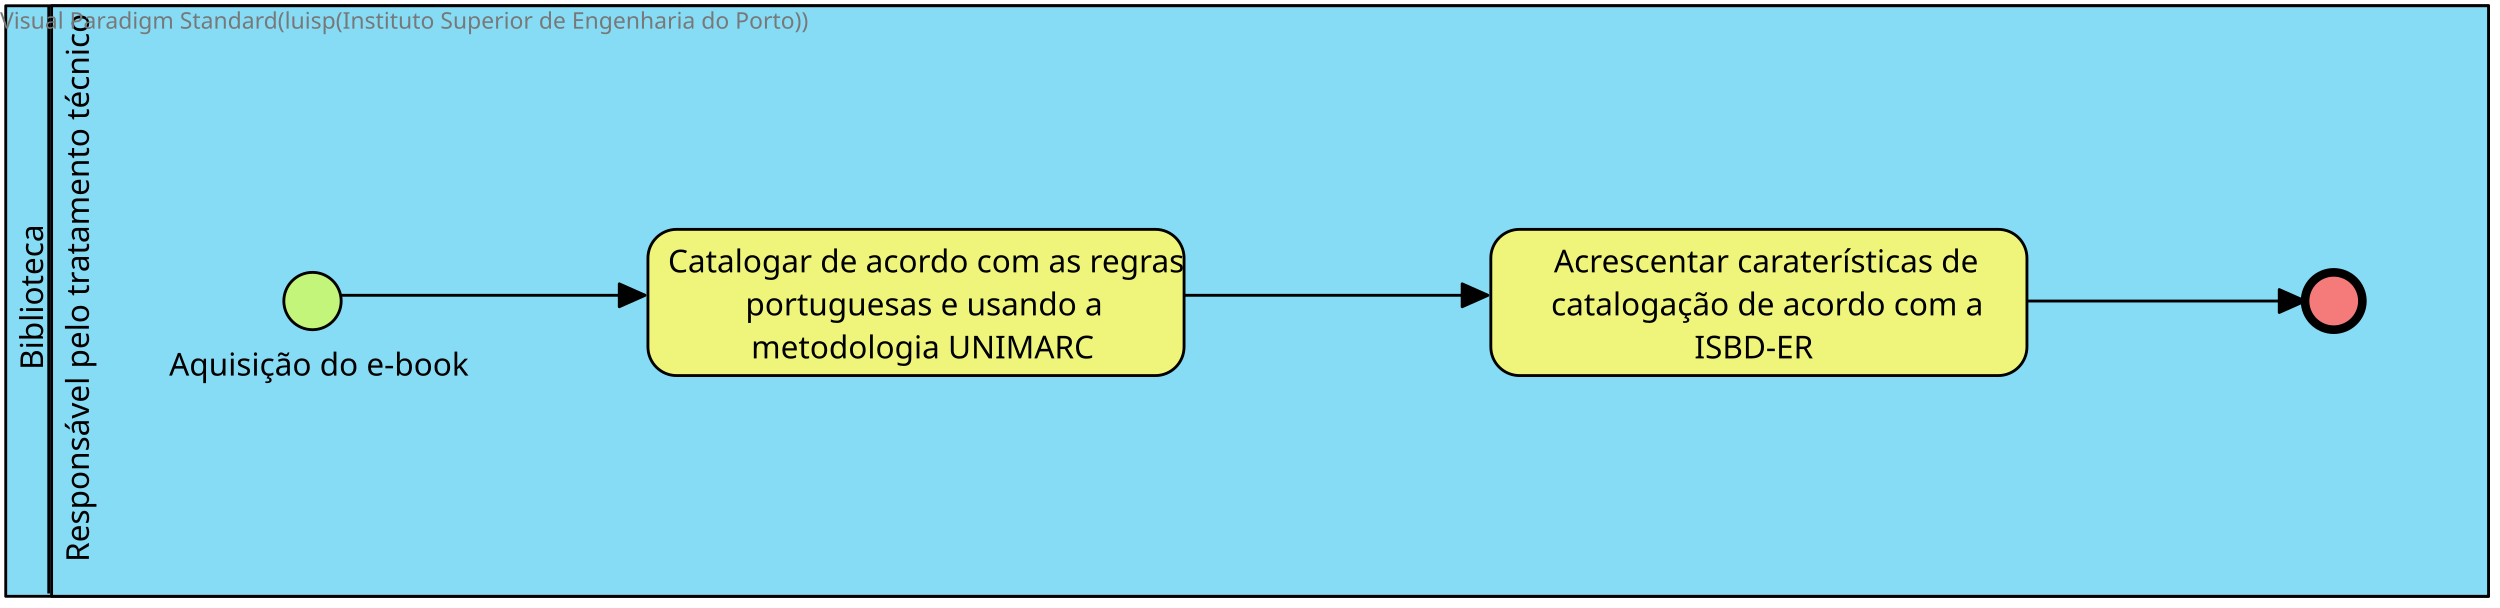
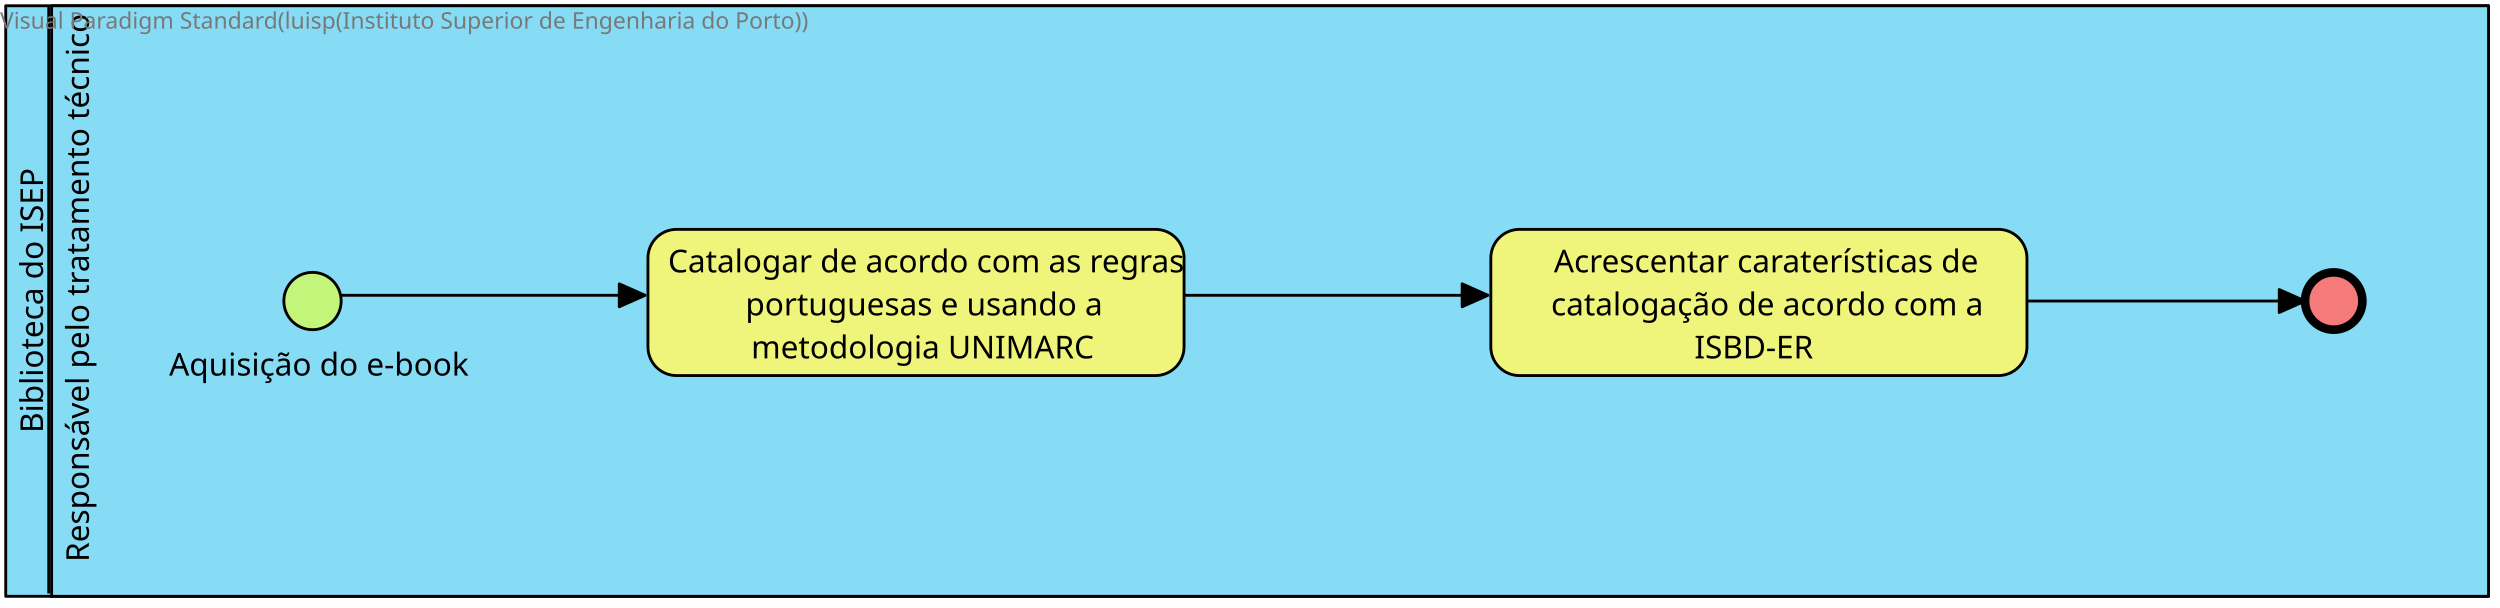
<svg xmlns="http://www.w3.org/2000/svg" fill-opacity="0" color-rendering="auto" color-interpolation="auto" text-rendering="auto" stroke="rgb(0,0,0)" stroke-linecap="square" width="872" stroke-miterlimit="10" shape-rendering="auto" stroke-opacity="0" fill="rgb(0,0,0)" stroke-dasharray="none" font-weight="normal" stroke-width="1" height="212" font-family="'Dialog'" font-style="normal" stroke-linejoin="miter" font-size="12px" stroke-dashoffset="0" image-rendering="auto">
  <defs id="genericDefs" />
  <g>
    <defs id="defs1">
      <clipPath clipPathUnits="userSpaceOnUse" id="clipPath1">
        <path d="M-7 -7 L877 -7 L877 217 L-7 217 L-7 -7 Z" />
      </clipPath>
      <clipPath clipPathUnits="userSpaceOnUse" id="clipPath2">
        <path d="M0 0 L0 206 L7 206 L7 0 Z" />
      </clipPath>
      <clipPath clipPathUnits="userSpaceOnUse" id="clipPath3">
        <path d="M0 0 L0 7 L866 7 L866 0 Z" />
      </clipPath>
      <clipPath clipPathUnits="userSpaceOnUse" id="clipPath4">
        <path d="M0 0 L0 206 L16 206 L16 0 Z" />
      </clipPath>
      <clipPath clipPathUnits="userSpaceOnUse" id="clipPath5">
        <path d="M206 0 L0 0 L0 16 L206 16 Z" />
      </clipPath>
      <clipPath clipPathUnits="userSpaceOnUse" id="clipPath6">
        <path d="M-7 -7 L861 -7 L861 217 L-7 217 L-7 -7 Z" />
      </clipPath>
      <clipPath clipPathUnits="userSpaceOnUse" id="clipPath7">
        <path d="M-7 -7 L31 -7 L31 31 L-7 31 L-7 -7 Z" />
      </clipPath>
      <clipPath clipPathUnits="userSpaceOnUse" id="clipPath8">
        <path d="M-7 -27 L198 -27 L198 62 L-7 62 L-7 -27 Z" />
      </clipPath>
      <clipPath clipPathUnits="userSpaceOnUse" id="clipPath9">
        <path d="M0 0 L0 51 L187 51 L187 0 Z" />
      </clipPath>
      <clipPath clipPathUnits="userSpaceOnUse" id="clipPath10">
        <path d="M-9 -9 L33 -9 L33 33 L-9 33 L-9 -9 Z" />
      </clipPath>
      <clipPath clipPathUnits="userSpaceOnUse" id="clipPath11">
        <path d="M-120 -15 L240 -15 L240 30 L-120 30 L-120 -15 Z" />
      </clipPath>
      <clipPath clipPathUnits="userSpaceOnUse" id="clipPath12">
        <path d="M0 0 L210 0 L210 104 L0 104 L0 0 Z" />
      </clipPath>
      <clipPath clipPathUnits="userSpaceOnUse" id="clipPath13">
        <path d="M0 0 L0 66 L100 66 L100 81 L0 81 L0 104 L210 104 L210 0 Z" />
      </clipPath>
      <clipPath clipPathUnits="userSpaceOnUse" id="clipPath14">
        <path d="M0 0 L0 104 L210 104 L210 0 Z" />
      </clipPath>
      <clipPath clipPathUnits="userSpaceOnUse" id="clipPath15">
        <path d="M0 0 L201 0 L201 104 L0 104 L0 0 Z" />
      </clipPath>
      <clipPath clipPathUnits="userSpaceOnUse" id="clipPath16">
        <path d="M0 0 L0 104 L201 104 L201 0 Z" />
      </clipPath>
    </defs>
    <g fill="white" text-rendering="geometricPrecision" fill-opacity="1" stroke-opacity="1" stroke="white">
      <rect x="0" width="872" height="212" y="0" stroke="none" />
    </g>
    <g font-size="11px" transform="translate(2,2)" fill-opacity="1" fill="rgb(135,220,245)" text-rendering="geometricPrecision" image-rendering="optimizeQuality" font-family="sans-serif" stroke="rgb(135,220,245)" stroke-opacity="1">
      <rect x="0" width="866" height="206" y="0" clip-path="url(#clipPath1)" stroke="none" />
    </g>
    <g stroke-linecap="butt" font-size="11px" transform="translate(2,2)" fill-opacity="1" fill="black" text-rendering="geometricPrecision" image-rendering="optimizeQuality" font-family="sans-serif" stroke-linejoin="round" stroke="black" stroke-opacity="1" stroke-miterlimit="0">
      <rect fill="none" x="0" width="866" height="206" y="0" clip-path="url(#clipPath1)" />
      <line y2="205" fill="none" x1="15" clip-path="url(#clipPath1)" x2="15" y1="0" />
    </g>
    <g font-size="11px" transform="translate(105,105) rotate(-90) translate(-103,-103)" fill-opacity="1" fill="black" text-rendering="geometricPrecision" image-rendering="optimizeQuality" font-family="sans-serif" stroke="black" stroke-opacity="1">
-       <text x="79" xml:space="preserve" y="13" clip-path="url(#clipPath5)" stroke="none">Biblioteca</text>
+       <text x="57" xml:space="preserve" y="13" clip-path="url(#clipPath5)" stroke="none">Biblioteca do ISEP</text>
    </g>
    <g font-size="11px" transform="translate(18,2)" fill-opacity="1" fill="rgb(135,220,245)" text-rendering="geometricPrecision" image-rendering="optimizeQuality" font-family="sans-serif" stroke="rgb(135,220,245)" stroke-opacity="1">
      <rect x="0" width="850" height="206" y="0" clip-path="url(#clipPath6)" stroke="none" />
    </g>
    <g stroke-linecap="butt" font-size="11px" transform="translate(18,2)" fill-opacity="1" fill="black" text-rendering="geometricPrecision" image-rendering="optimizeQuality" font-family="sans-serif" stroke-linejoin="round" stroke="black" stroke-opacity="1" stroke-miterlimit="0">
      <rect fill="none" x="0" width="850" height="206" y="0" clip-path="url(#clipPath6)" />
    </g>
    <g font-size="11px" transform="translate(121,105) rotate(-90) translate(-103,-103)" fill-opacity="1" fill="black" text-rendering="geometricPrecision" image-rendering="optimizeQuality" font-family="sans-serif" stroke="black" stroke-opacity="1">
      <text x="12" xml:space="preserve" y="13" clip-path="url(#clipPath5)" stroke="none">Responsável pelo tratamento técnico</text>
    </g>
    <g font-size="11px" transform="translate(99,95)" fill-opacity="1" fill="rgb(195,245,122)" text-rendering="geometricPrecision" image-rendering="optimizeQuality" font-family="sans-serif" stroke="rgb(195,245,122)" stroke-opacity="1">
      <circle r="10" clip-path="url(#clipPath7)" cx="10" cy="10" stroke="none" />
    </g>
    <g stroke-linecap="butt" font-size="11px" transform="translate(99,95)" fill-opacity="1" fill="black" text-rendering="geometricPrecision" image-rendering="optimizeQuality" font-family="sans-serif" stroke-linejoin="round" stroke="black" stroke-opacity="1" stroke-miterlimit="0">
      <circle fill="none" r="10" clip-path="url(#clipPath7)" cx="10" cy="10" />
    </g>
    <g font-size="11px" transform="translate(226,80)" fill-opacity="1" fill="rgb(238,245,122)" text-rendering="geometricPrecision" image-rendering="optimizeQuality" font-family="sans-serif" stroke="rgb(238,245,122)" stroke-opacity="1">
      <rect x="0" y="0" clip-path="url(#clipPath8)" width="187" rx="10" ry="10" height="51" stroke="none" />
    </g>
    <g stroke-linecap="butt" font-size="11px" transform="translate(226,80)" fill-opacity="1" fill="black" text-rendering="geometricPrecision" image-rendering="optimizeQuality" font-family="sans-serif" stroke-linejoin="round" stroke="black" stroke-opacity="1" stroke-miterlimit="0">
      <rect x="0" y="0" clip-path="url(#clipPath8)" fill="none" width="187" rx="10" ry="10" height="51" />
    </g>
    <g font-size="11px" transform="translate(226,80)" fill-opacity="1" fill="black" text-rendering="geometricPrecision" image-rendering="optimizeQuality" font-family="sans-serif" stroke="black" stroke-opacity="1">
      <text x="7" xml:space="preserve" y="15" clip-path="url(#clipPath9)" stroke="none">Catalogar de acordo com as regras</text>
      <text x="34" xml:space="preserve" y="30" clip-path="url(#clipPath9)" stroke="none">portuguesas e usando a</text>
      <text x="36" xml:space="preserve" y="45" clip-path="url(#clipPath9)" stroke="none">metodologia UNIMARC</text>
    </g>
    <g font-size="11px" transform="translate(520,80)" fill-opacity="1" fill="rgb(238,245,122)" text-rendering="geometricPrecision" image-rendering="optimizeQuality" font-family="sans-serif" stroke="rgb(238,245,122)" stroke-opacity="1">
      <rect x="0" y="0" clip-path="url(#clipPath8)" width="187" rx="10" ry="10" height="51" stroke="none" />
    </g>
    <g stroke-linecap="butt" font-size="11px" transform="translate(520,80)" fill-opacity="1" fill="black" text-rendering="geometricPrecision" image-rendering="optimizeQuality" font-family="sans-serif" stroke-linejoin="round" stroke="black" stroke-opacity="1" stroke-miterlimit="0">
      <rect x="0" y="0" clip-path="url(#clipPath8)" fill="none" width="187" rx="10" ry="10" height="51" />
    </g>
    <g font-size="11px" transform="translate(520,80)" fill-opacity="1" fill="black" text-rendering="geometricPrecision" image-rendering="optimizeQuality" font-family="sans-serif" stroke="black" stroke-opacity="1">
      <text x="22" xml:space="preserve" y="15" clip-path="url(#clipPath9)" stroke="none">Acrescentar caraterísticas de</text>
      <text x="21" xml:space="preserve" y="30" clip-path="url(#clipPath9)" stroke="none">catalogação de acordo com a</text>
      <text x="71" xml:space="preserve" y="45" clip-path="url(#clipPath9)" stroke="none">ISBD-ER</text>
    </g>
    <g font-size="11px" transform="translate(804,95)" fill-opacity="1" fill="rgb(245,122,122)" text-rendering="geometricPrecision" image-rendering="optimizeQuality" font-family="sans-serif" stroke="rgb(245,122,122)" stroke-opacity="1">
      <circle r="10" clip-path="url(#clipPath10)" cx="10" cy="10" stroke="none" />
    </g>
    <g fill-opacity="1" text-rendering="geometricPrecision" stroke="black" stroke-linecap="butt" transform="translate(804,95)" stroke-miterlimit="0" stroke-opacity="1" fill="black" stroke-width="3" font-family="sans-serif" stroke-linejoin="round" font-size="11px" image-rendering="optimizeQuality">
      <circle fill="none" r="10" clip-path="url(#clipPath10)" cx="10" cy="10" />
    </g>
    <g font-size="11px" transform="translate(49,119)" fill-opacity="1" fill="black" text-rendering="geometricPrecision" image-rendering="optimizeQuality" font-family="sans-serif" stroke="black" stroke-opacity="1">
      <text x="10" xml:space="preserve" y="12" clip-path="url(#clipPath11)" stroke="none">Aquisição do e-book</text>
    </g>
    <g stroke-linecap="butt" font-size="11px" transform="translate(69,53)" fill-opacity="1" fill="black" text-rendering="geometricPrecision" image-rendering="optimizeQuality" font-family="sans-serif" stroke-linejoin="round" stroke="black" stroke-opacity="1">
      <line y2="50" fill="none" x1="50" clip-path="url(#clipPath13)" x2="156" y1="50" />
      <polygon points=" 156 50 147 46 147 54" clip-path="url(#clipPath13)" stroke="none" />
      <polygon fill="none" points=" 156 50 147 46 147 54" clip-path="url(#clipPath13)" />
    </g>
    <g stroke-linecap="butt" font-size="11px" transform="translate(363,53)" fill-opacity="1" fill="black" text-rendering="geometricPrecision" image-rendering="optimizeQuality" font-family="sans-serif" stroke-linejoin="round" stroke="black" stroke-opacity="1">
      <line y2="50" fill="none" x1="50" clip-path="url(#clipPath14)" x2="156" y1="50" />
      <polygon points=" 156 50 147 46 147 54" clip-path="url(#clipPath14)" stroke="none" />
      <polygon fill="none" points=" 156 50 147 46 147 54" clip-path="url(#clipPath14)" />
    </g>
    <g stroke-linecap="butt" font-size="11px" transform="translate(657,55)" fill-opacity="1" fill="black" text-rendering="geometricPrecision" image-rendering="optimizeQuality" font-family="sans-serif" stroke-linejoin="round" stroke="black" stroke-opacity="1">
      <line y2="50" fill="none" x1="50" clip-path="url(#clipPath16)" x2="147" y1="50" />
      <polygon points=" 147 50 138 46 138 54" clip-path="url(#clipPath16)" stroke="none" />
      <polygon fill="none" points=" 147 50 138 46 138 54" clip-path="url(#clipPath16)" />
    </g>
    <g font-size="8px" fill-opacity="1" fill="rgb(120,120,120)" text-rendering="geometricPrecision" image-rendering="optimizeQuality" stroke="rgb(120,120,120)" stroke-opacity="1">
      <text x="0" xml:space="preserve" y="10" stroke="none">Visual Paradigm Standard(luisp(Instituto Superior de Engenharia do Porto))</text>
    </g>
  </g>
</svg>
